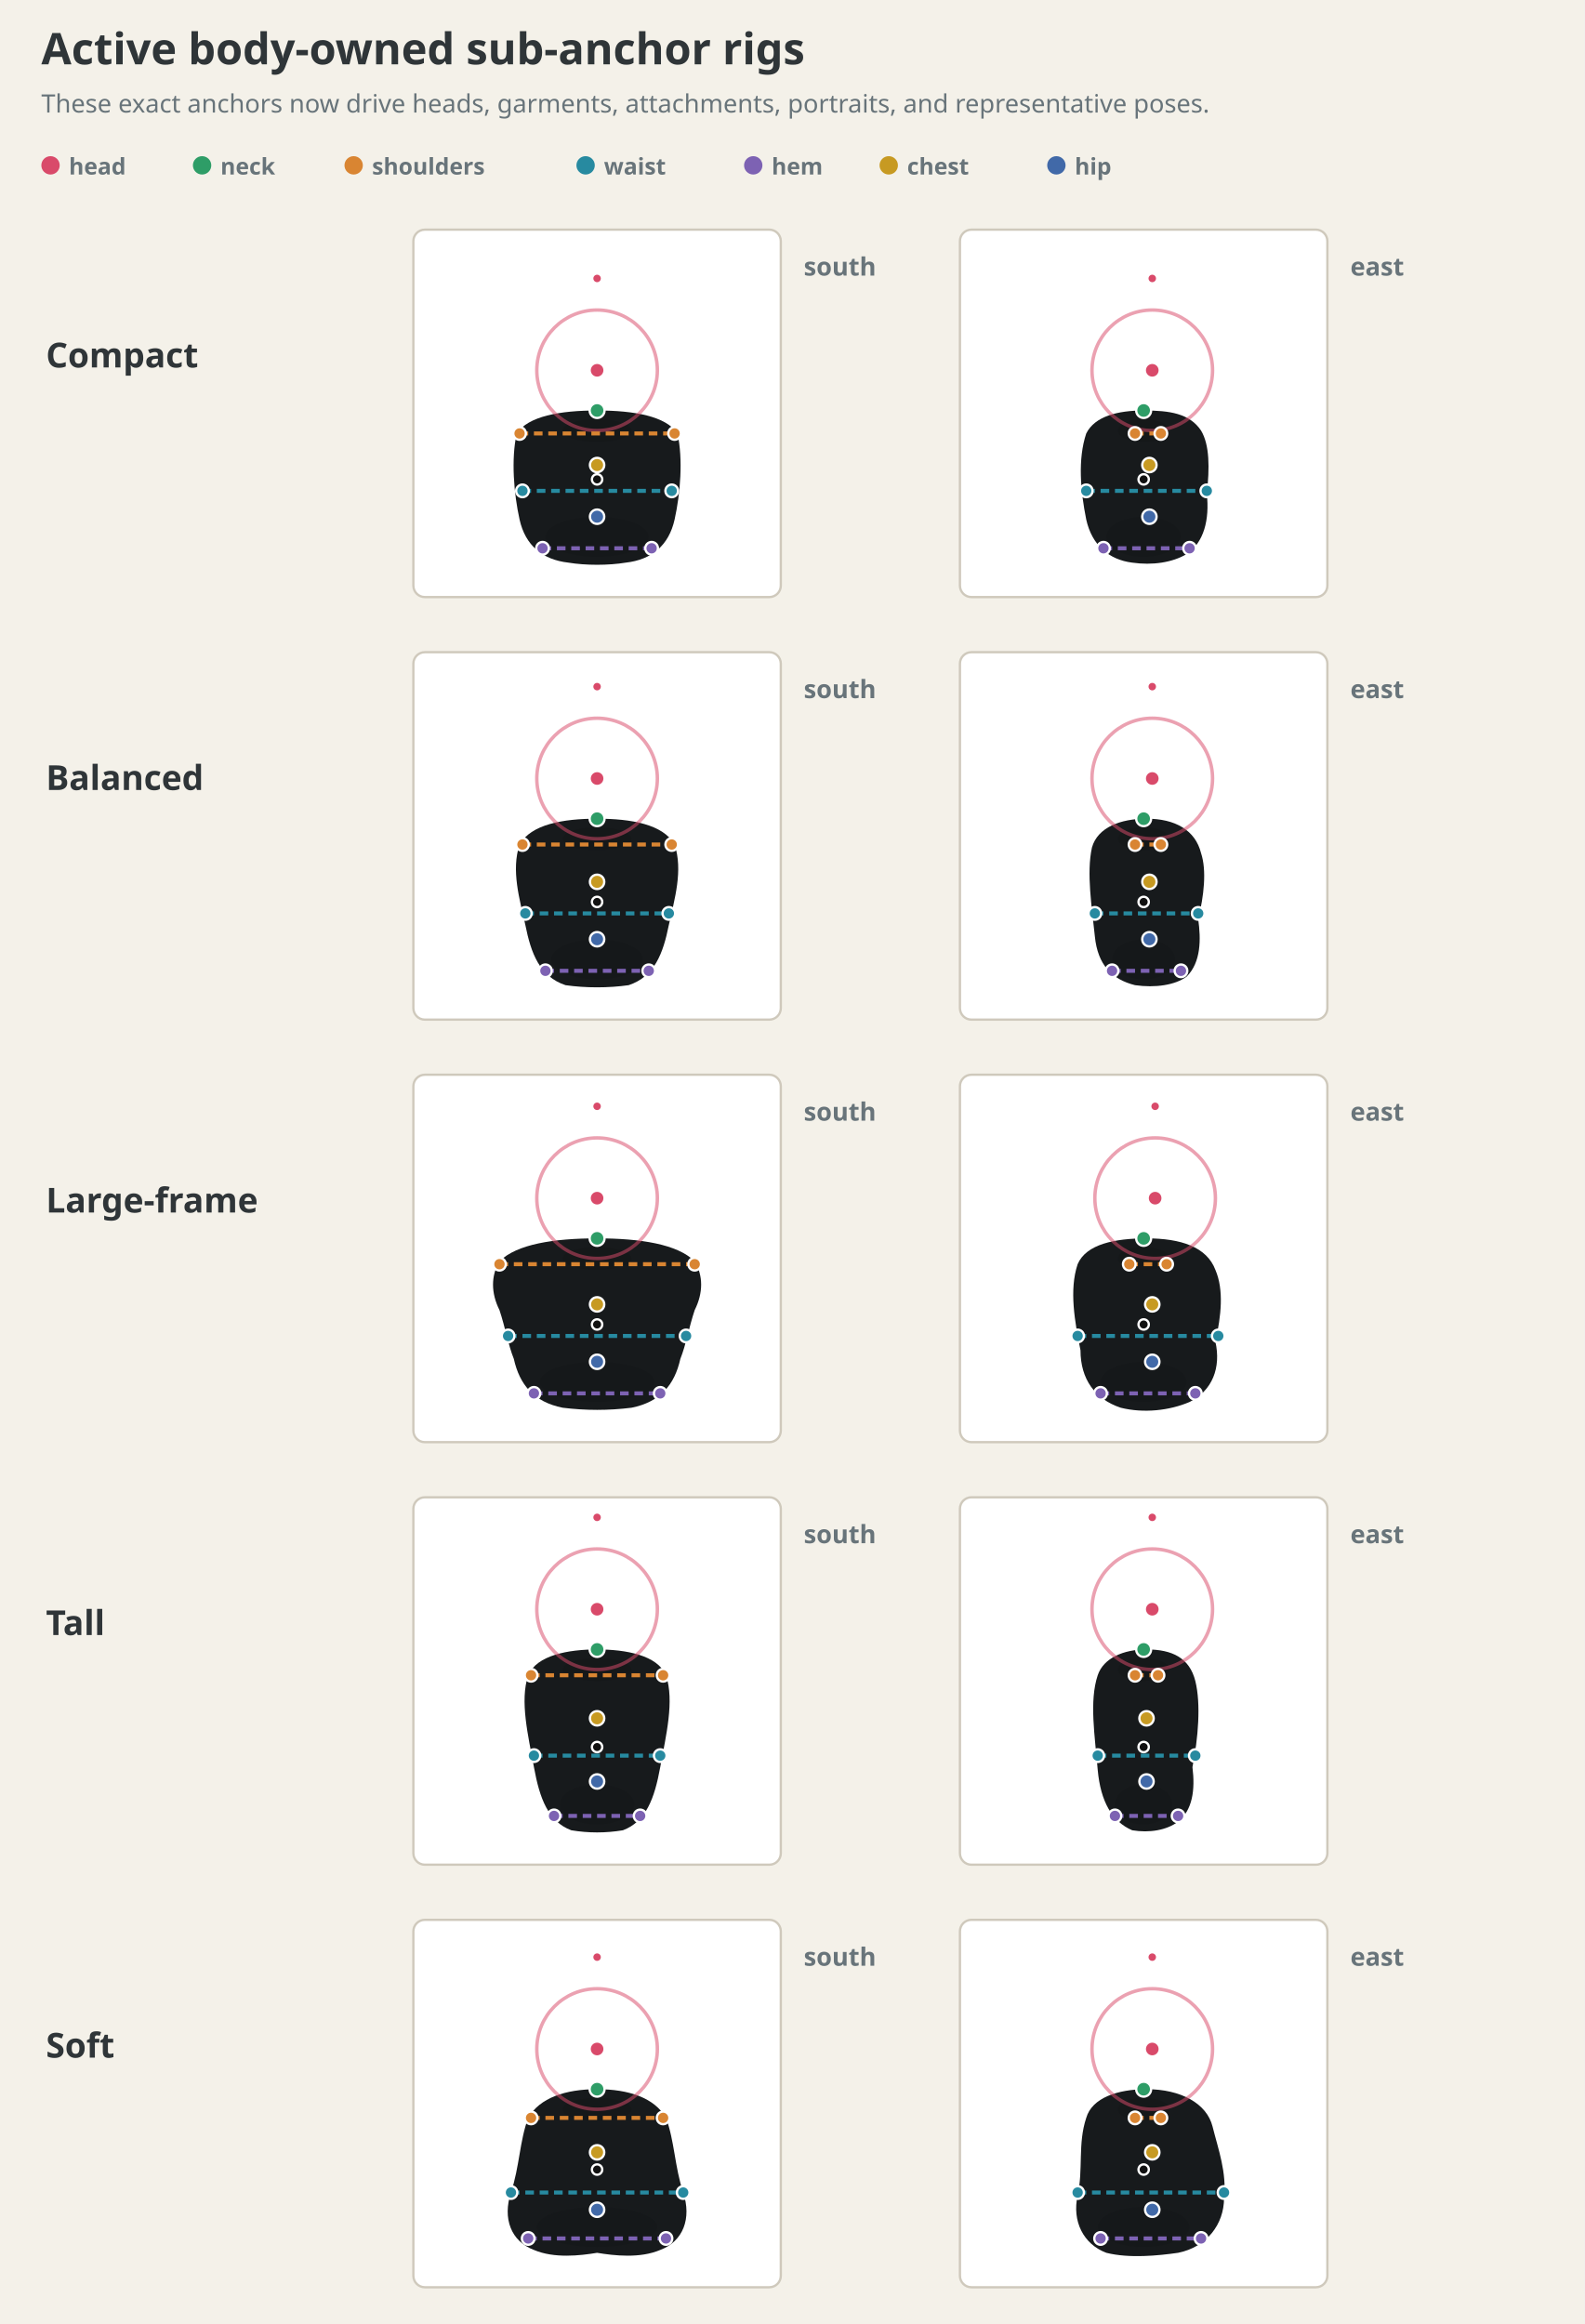
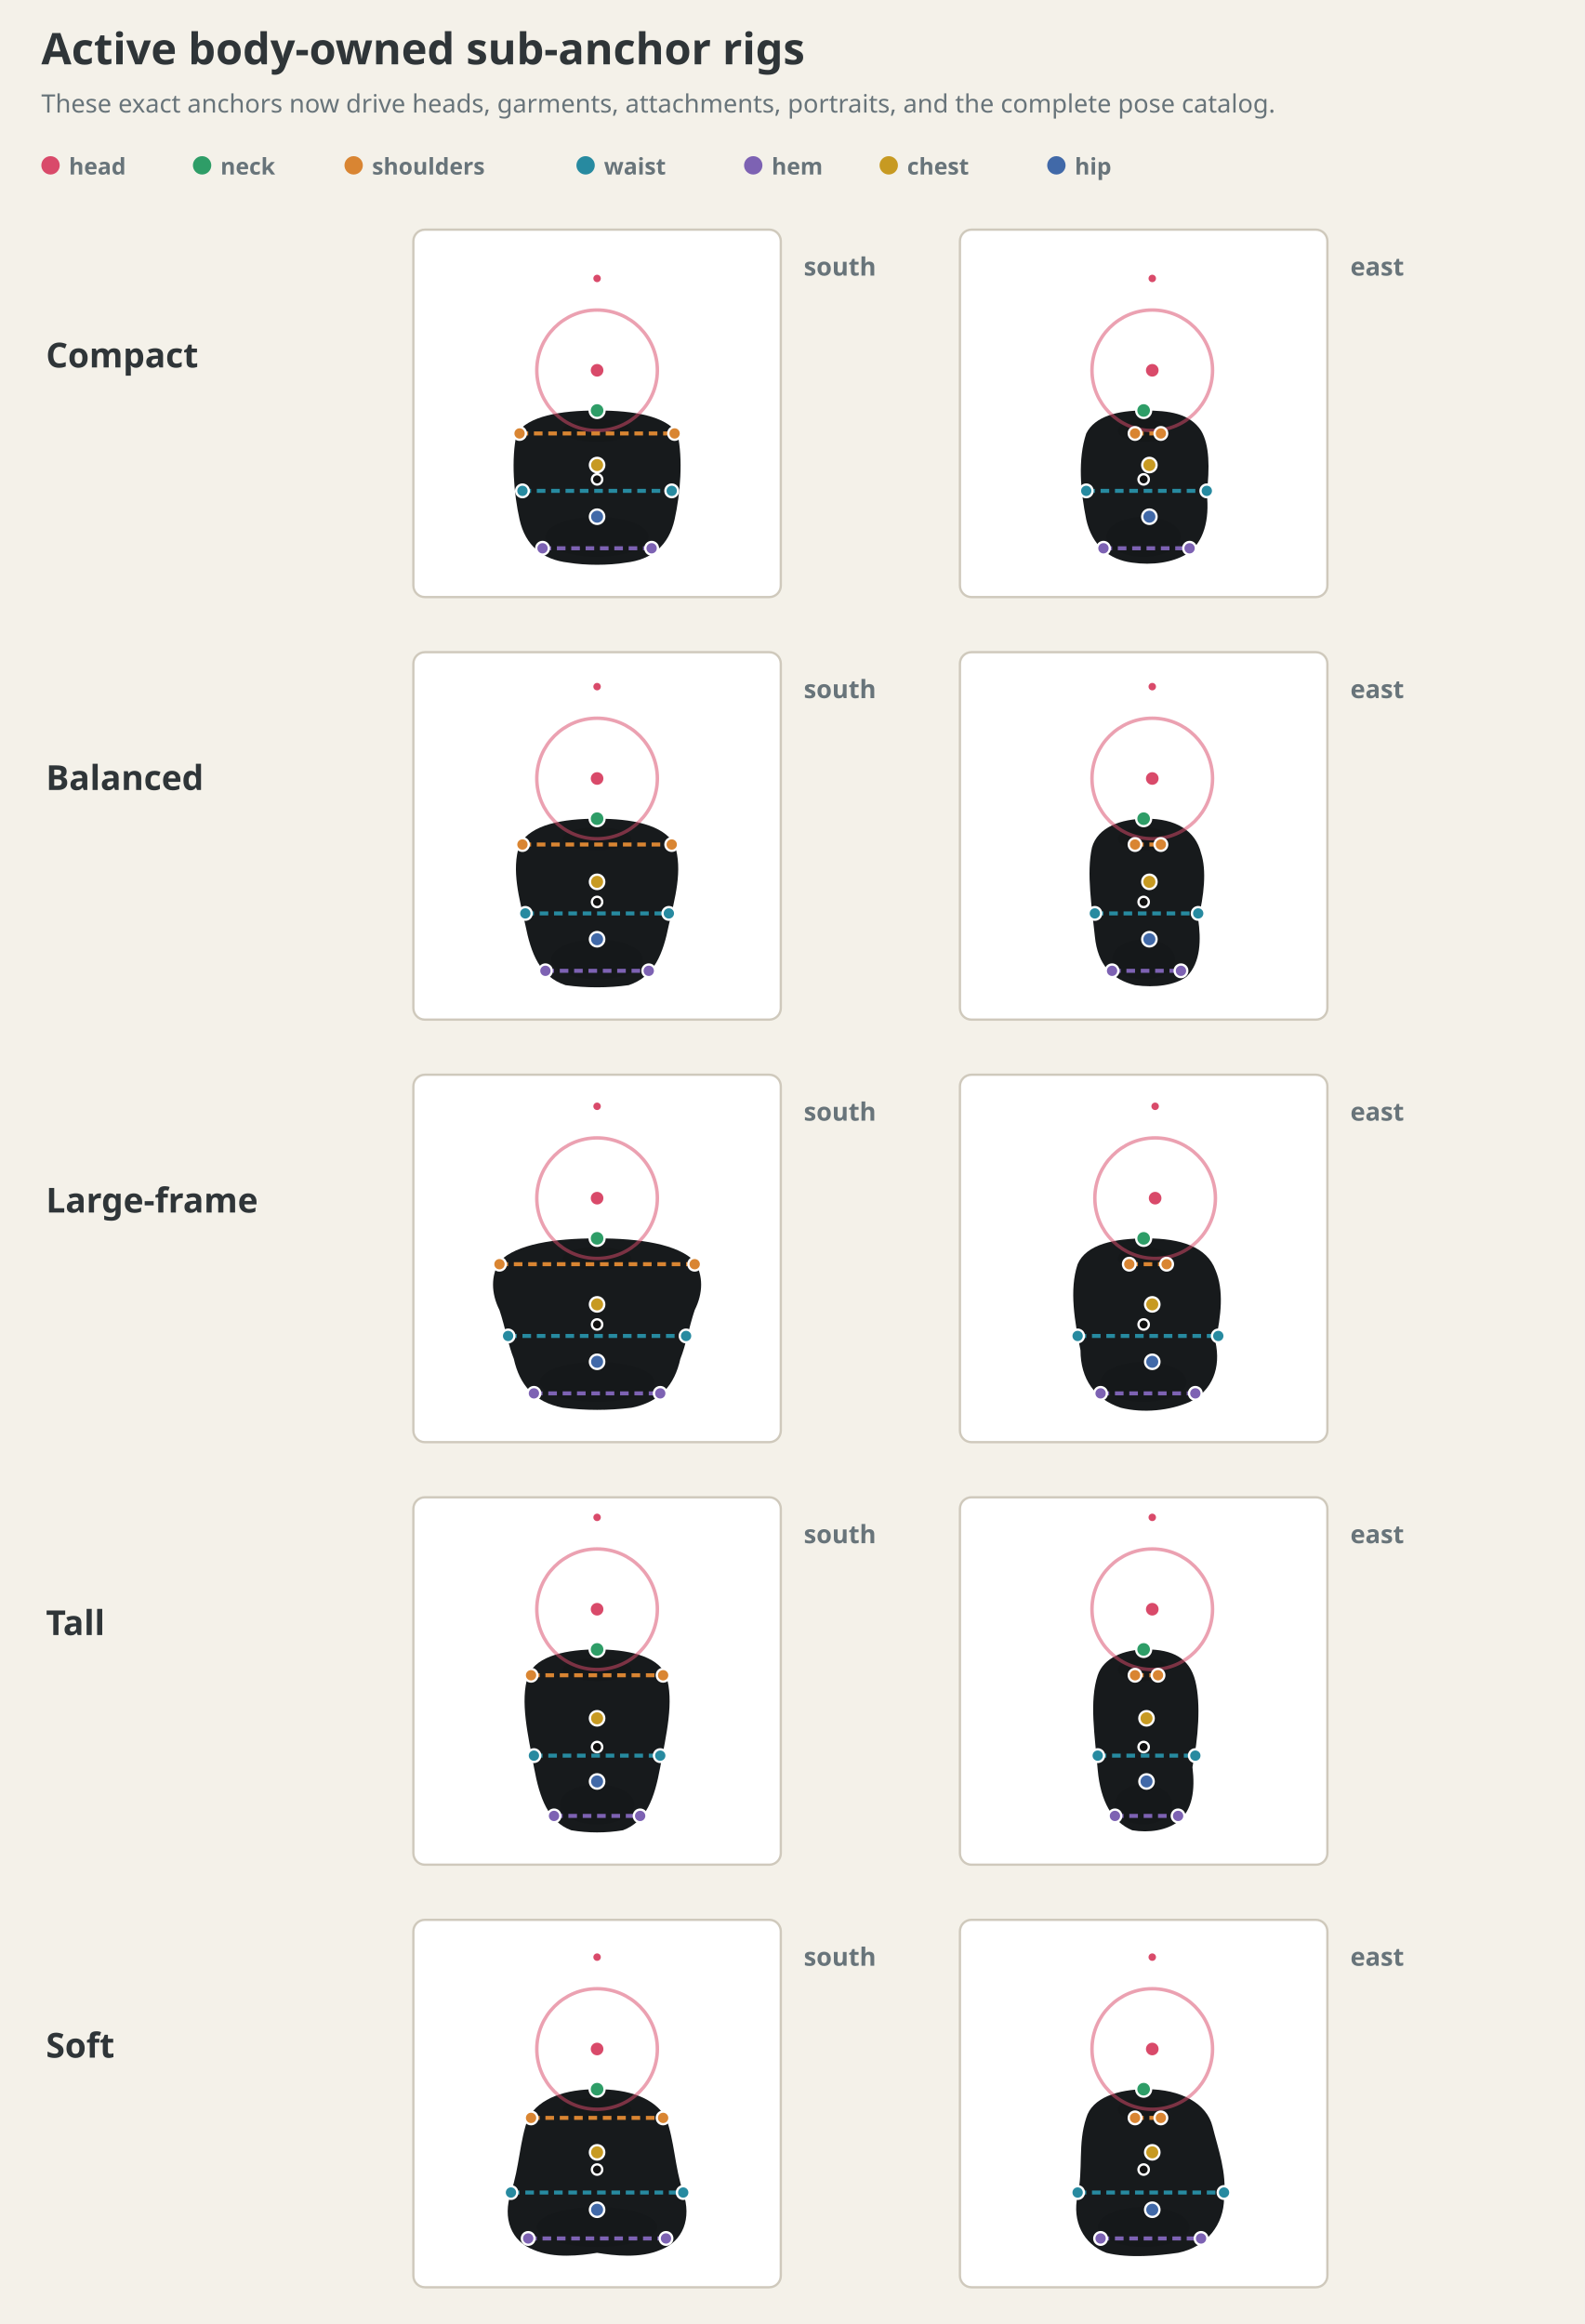
<svg xmlns="http://www.w3.org/2000/svg" width="690" height="1012" viewBox="0 0 690 1012">
  <rect width="690" height="1012" fill="#F4F1E9" />
  <text x="18" y="28" font-family="system-ui, sans-serif" font-size="19" font-weight="700" fill="#2F3538">Active body-owned sub-anchor rigs</text>
-   <text x="18" y="49" font-family="system-ui, sans-serif" font-size="11" font-weight="400" fill="#68747A">These exact anchors now drive heads, garments, attachments, portraits, and representative poses.</text>
+   <text x="18" y="49" font-family="system-ui, sans-serif" font-size="11" font-weight="400" fill="#68747A">These exact anchors now drive heads, garments, attachments, portraits, and the complete pose catalog.</text>
  <circle cx="22" cy="72" r="4" fill="#D94A6A" />
  <text x="30" y="76" font-family="system-ui, sans-serif" font-size="10" font-weight="600" fill="#68747A">head</text>
  <circle cx="88" cy="72" r="4" fill="#2E9D67" />
  <text x="96" y="76" font-family="system-ui, sans-serif" font-size="10" font-weight="600" fill="#68747A">neck</text>
  <circle cx="154" cy="72" r="4" fill="#D98532" />
  <text x="162" y="76" font-family="system-ui, sans-serif" font-size="10" font-weight="600" fill="#68747A">shoulders</text>
  <circle cx="255" cy="72" r="4" fill="#278AA0" />
  <text x="263" y="76" font-family="system-ui, sans-serif" font-size="10" font-weight="600" fill="#68747A">waist</text>
  <circle cx="328" cy="72" r="4" fill="#7D62B3" />
  <text x="336" y="76" font-family="system-ui, sans-serif" font-size="10" font-weight="600" fill="#68747A">hem</text>
  <circle cx="387" cy="72" r="4" fill="#C79A22" />
  <text x="395" y="76" font-family="system-ui, sans-serif" font-size="10" font-weight="600" fill="#68747A">chest</text>
  <circle cx="460" cy="72" r="4" fill="#4169A8" />
  <text x="468" y="76" font-family="system-ui, sans-serif" font-size="10" font-weight="600" fill="#68747A">hip</text>
  <text x="20" y="160" font-family="system-ui, sans-serif" font-size="15" font-weight="700" fill="#2F3538">Compact</text>
  <rect x="180" y="100" width="160" height="160" rx="5" fill="#FFFFFF" stroke="#CFC9BC" />
  <text x="350" y="120" font-family="system-ui, sans-serif" font-size="11" font-weight="600" fill="#68747A">south</text>
  <g transform="translate(180 100) scale(1.25)">
    <g transform="translate(64 0) scale(1 1) translate(-64 0)">
      <g transform="translate(64 87)">
        <path d="M 0 -24 C -13 -24 -24 -22 -28 -16 C -30 -7 -29 5 -27 14 C -25 23 -19 28 -10 29 C -4 30 4 30 10 29 C 19 28 25 23 27 14 C 29 5 30 -7 28 -16 C 24 -22 13 -24 0 -24 Z" fill="#171A1C" />
        <path d="M -18 20 a 18 7 0 1 0 36 0 a 18 7 0 1 0 -36 0 Z" fill="#00000012" />
      </g>
      <g transform="translate(64 87)">
        <path d="M -12 -17 a 12 4 0 1 0 24 0 a 12 4 0 1 0 -24 0 Z" fill="#00000018" />
      </g>
    </g>
  </g>
  <g transform="translate(180 100) scale(1.25)">
    <circle cx="64" cy="49" r="21" fill="none" stroke="#D94A6A" stroke-width="1.2" opacity="0.52" />
    <circle cx="64" cy="49" r="2.6" fill="#D94A6A" stroke="#FFFFFF" stroke-width="0.8" />
    <circle cx="64" cy="17" r="1.7" fill="#D94A6A" stroke="#FFFFFF" stroke-width="0.8" />
    <circle cx="64" cy="63" r="2.6" fill="#2E9D67" stroke="#FFFFFF" stroke-width="0.8" />
    <path d="M 37 71 L 91 71" stroke="#D98532" stroke-width="1.4" stroke-dasharray="3 2" />
    <circle cx="37" cy="71" r="2.2" fill="#D98532" stroke="#FFFFFF" stroke-width="0.8" />
    <circle cx="91" cy="71" r="2.2" fill="#D98532" stroke="#FFFFFF" stroke-width="0.8" />
    <path d="M 38 91 L 90 91" stroke="#278AA0" stroke-width="1.4" stroke-dasharray="3 2" />
    <circle cx="38" cy="91" r="2.2" fill="#278AA0" stroke="#FFFFFF" stroke-width="0.8" />
    <circle cx="90" cy="91" r="2.2" fill="#278AA0" stroke="#FFFFFF" stroke-width="0.8" />
    <path d="M 45 111 L 83 111" stroke="#7D62B3" stroke-width="1.4" stroke-dasharray="3 2" />
    <circle cx="45" cy="111" r="2.2" fill="#7D62B3" stroke="#FFFFFF" stroke-width="0.8" />
    <circle cx="83" cy="111" r="2.2" fill="#7D62B3" stroke="#FFFFFF" stroke-width="0.8" />
    <circle cx="64" cy="82" r="2.5" fill="#C79A22" stroke="#FFFFFF" stroke-width="0.8" />
    <circle cx="64" cy="100" r="2.5" fill="#4169A8" stroke="#FFFFFF" stroke-width="0.8" />
    <circle cx="64" cy="87" r="1.8" fill="#111111" stroke="#FFFFFF" stroke-width="0.8" />
  </g>
  <rect x="418" y="100" width="160" height="160" rx="5" fill="#FFFFFF" stroke="#CFC9BC" />
  <text x="588" y="120" font-family="system-ui, sans-serif" font-size="11" font-weight="600" fill="#68747A">east</text>
  <g transform="translate(418 100) scale(1.25)">
    <g transform="translate(64 0) scale(1 1) translate(-64 0)">
      <g transform="translate(64 87)">
        <path d="M 0 -24 C -9 -24 -17 -22 -20 -16 C -23 -7 -22 4 -20 14 C -18 23 -12 28 -4 29 C 3 30 10 29 15 26 C 21 22 23 14 22 5 C 23 -4 23 -12 20 -17 C 16 -23 9 -24 0 -24 Z" fill="#171A1C" />
        <path d="M -13 20 a 13 7 0 1 0 26 0 a 13 7 0 1 0 -26 0 Z" fill="#00000012" />
      </g>
      <g transform="translate(64 87)">
        <path d="M -9 -17 a 9 4 0 1 0 18 0 a 9 4 0 1 0 -18 0 Z" fill="#00000018" />
      </g>
    </g>
  </g>
  <g transform="translate(418 100) scale(1.25)">
    <circle cx="67" cy="49" r="21" fill="none" stroke="#D94A6A" stroke-width="1.2" opacity="0.52" />
    <circle cx="67" cy="49" r="2.6" fill="#D94A6A" stroke="#FFFFFF" stroke-width="0.8" />
    <circle cx="67" cy="17" r="1.7" fill="#D94A6A" stroke="#FFFFFF" stroke-width="0.8" />
    <circle cx="64" cy="63" r="2.6" fill="#2E9D67" stroke="#FFFFFF" stroke-width="0.8" />
    <path d="M 61 71 L 70 71" stroke="#D98532" stroke-width="1.4" stroke-dasharray="3 2" />
    <circle cx="61" cy="71" r="2.2" fill="#D98532" stroke="#FFFFFF" stroke-width="0.8" />
    <circle cx="70" cy="71" r="2.2" fill="#D98532" stroke="#FFFFFF" stroke-width="0.8" />
    <path d="M 44 91 L 86 91" stroke="#278AA0" stroke-width="1.4" stroke-dasharray="3 2" />
    <circle cx="44" cy="91" r="2.2" fill="#278AA0" stroke="#FFFFFF" stroke-width="0.8" />
    <circle cx="86" cy="91" r="2.2" fill="#278AA0" stroke="#FFFFFF" stroke-width="0.8" />
    <path d="M 50 111 L 80 111" stroke="#7D62B3" stroke-width="1.4" stroke-dasharray="3 2" />
    <circle cx="50" cy="111" r="2.2" fill="#7D62B3" stroke="#FFFFFF" stroke-width="0.8" />
    <circle cx="80" cy="111" r="2.2" fill="#7D62B3" stroke="#FFFFFF" stroke-width="0.8" />
    <circle cx="66" cy="82" r="2.5" fill="#C79A22" stroke="#FFFFFF" stroke-width="0.8" />
    <circle cx="66" cy="100" r="2.5" fill="#4169A8" stroke="#FFFFFF" stroke-width="0.8" />
    <circle cx="64" cy="87" r="1.8" fill="#111111" stroke="#FFFFFF" stroke-width="0.8" />
  </g>
  <text x="20" y="344" font-family="system-ui, sans-serif" font-size="15" font-weight="700" fill="#2F3538">Balanced</text>
  <rect x="180" y="284" width="160" height="160" rx="5" fill="#FFFFFF" stroke="#CFC9BC" />
  <text x="350" y="304" font-family="system-ui, sans-serif" font-size="11" font-weight="600" fill="#68747A">south</text>
  <g transform="translate(180 284) scale(1.25)">
    <g transform="translate(64 0) scale(1 1) translate(-64 0)">
      <g transform="translate(64 87)">
        <path d="M 0 -29 C -12 -29 -23 -27 -27 -20 C -30 -11 -27 -1 -25 8 C -23 18 -20 26 -11 29 C -4 30 4 30 11 29 C 20 26 23 18 25 8 C 27 -1 30 -11 27 -20 C 23 -27 12 -29 0 -29 Z" fill="#171A1C" />
        <path d="M -16 20 a 16 7 0 1 0 32 0 a 16 7 0 1 0 -32 0 Z" fill="#00000012" />
      </g>
      <g transform="translate(64 87)">
        <path d="M -12 -22 a 12 4 0 1 0 24 0 a 12 4 0 1 0 -24 0 Z" fill="#00000018" />
      </g>
    </g>
  </g>
  <g transform="translate(180 284) scale(1.25)">
    <circle cx="64" cy="44" r="21" fill="none" stroke="#D94A6A" stroke-width="1.2" opacity="0.52" />
    <circle cx="64" cy="44" r="2.6" fill="#D94A6A" stroke="#FFFFFF" stroke-width="0.8" />
    <circle cx="64" cy="12" r="1.7" fill="#D94A6A" stroke="#FFFFFF" stroke-width="0.8" />
    <circle cx="64" cy="58" r="2.6" fill="#2E9D67" stroke="#FFFFFF" stroke-width="0.8" />
    <path d="M 38 67 L 90 67" stroke="#D98532" stroke-width="1.4" stroke-dasharray="3 2" />
    <circle cx="38" cy="67" r="2.2" fill="#D98532" stroke="#FFFFFF" stroke-width="0.8" />
    <circle cx="90" cy="67" r="2.2" fill="#D98532" stroke="#FFFFFF" stroke-width="0.8" />
    <path d="M 39 91 L 89 91" stroke="#278AA0" stroke-width="1.4" stroke-dasharray="3 2" />
    <circle cx="39" cy="91" r="2.2" fill="#278AA0" stroke="#FFFFFF" stroke-width="0.8" />
    <circle cx="89" cy="91" r="2.2" fill="#278AA0" stroke="#FFFFFF" stroke-width="0.8" />
    <path d="M 46 111 L 82 111" stroke="#7D62B3" stroke-width="1.4" stroke-dasharray="3 2" />
    <circle cx="46" cy="111" r="2.2" fill="#7D62B3" stroke="#FFFFFF" stroke-width="0.8" />
    <circle cx="82" cy="111" r="2.2" fill="#7D62B3" stroke="#FFFFFF" stroke-width="0.8" />
    <circle cx="64" cy="80" r="2.5" fill="#C79A22" stroke="#FFFFFF" stroke-width="0.8" />
    <circle cx="64" cy="100" r="2.5" fill="#4169A8" stroke="#FFFFFF" stroke-width="0.8" />
    <circle cx="64" cy="87" r="1.8" fill="#111111" stroke="#FFFFFF" stroke-width="0.8" />
  </g>
  <rect x="418" y="284" width="160" height="160" rx="5" fill="#FFFFFF" stroke="#CFC9BC" />
  <text x="588" y="304" font-family="system-ui, sans-serif" font-size="11" font-weight="600" fill="#68747A">east</text>
  <g transform="translate(418 284) scale(1.25)">
    <g transform="translate(64 0) scale(1 1) translate(-64 0)">
      <g transform="translate(64 87)">
        <path d="M 1 -29 C -8 -29 -16 -26 -18 -19 C -20 -10 -18 2 -17 12 C -16 22 -11 27 -3 29 C 4 30 11 29 15 26 C 20 21 20 13 19 6 C 21 -2 22 -11 20 -17 C 18 -25 11 -29 1 -29 Z" fill="#171A1C" />
        <path d="M -11 20 a 11 7 0 1 0 22 0 a 11 7 0 1 0 -22 0 Z" fill="#00000012" />
      </g>
      <g transform="translate(64 87)">
        <path d="M -9 -22 a 9 4 0 1 0 18 0 a 9 4 0 1 0 -18 0 Z" fill="#00000018" />
      </g>
    </g>
  </g>
  <g transform="translate(418 284) scale(1.25)">
    <circle cx="67" cy="44" r="21" fill="none" stroke="#D94A6A" stroke-width="1.2" opacity="0.52" />
    <circle cx="67" cy="44" r="2.6" fill="#D94A6A" stroke="#FFFFFF" stroke-width="0.8" />
    <circle cx="67" cy="12" r="1.7" fill="#D94A6A" stroke="#FFFFFF" stroke-width="0.8" />
    <circle cx="64" cy="58" r="2.6" fill="#2E9D67" stroke="#FFFFFF" stroke-width="0.8" />
    <path d="M 61 67 L 70 67" stroke="#D98532" stroke-width="1.4" stroke-dasharray="3 2" />
    <circle cx="61" cy="67" r="2.2" fill="#D98532" stroke="#FFFFFF" stroke-width="0.8" />
    <circle cx="70" cy="67" r="2.2" fill="#D98532" stroke="#FFFFFF" stroke-width="0.8" />
    <path d="M 47 91 L 83 91" stroke="#278AA0" stroke-width="1.4" stroke-dasharray="3 2" />
    <circle cx="47" cy="91" r="2.2" fill="#278AA0" stroke="#FFFFFF" stroke-width="0.8" />
    <circle cx="83" cy="91" r="2.2" fill="#278AA0" stroke="#FFFFFF" stroke-width="0.8" />
    <path d="M 53 111 L 77 111" stroke="#7D62B3" stroke-width="1.4" stroke-dasharray="3 2" />
    <circle cx="53" cy="111" r="2.2" fill="#7D62B3" stroke="#FFFFFF" stroke-width="0.8" />
    <circle cx="77" cy="111" r="2.2" fill="#7D62B3" stroke="#FFFFFF" stroke-width="0.8" />
    <circle cx="66" cy="80" r="2.5" fill="#C79A22" stroke="#FFFFFF" stroke-width="0.8" />
    <circle cx="66" cy="100" r="2.5" fill="#4169A8" stroke="#FFFFFF" stroke-width="0.8" />
    <circle cx="64" cy="87" r="1.8" fill="#111111" stroke="#FFFFFF" stroke-width="0.8" />
  </g>
  <text x="20" y="528" font-family="system-ui, sans-serif" font-size="15" font-weight="700" fill="#2F3538">Large-frame</text>
  <rect x="180" y="468" width="160" height="160" rx="5" fill="#FFFFFF" stroke="#CFC9BC" />
  <text x="350" y="488" font-family="system-ui, sans-serif" font-size="11" font-weight="600" fill="#68747A">south</text>
  <g transform="translate(180 468) scale(1.25)">
    <g transform="translate(64 0) scale(1 1) translate(-64 0)">
      <g transform="translate(64 87)">
        <path d="M 0 -30 C -15 -30 -28 -28 -34 -22 C -37 -17 -37 -11 -34 -5 C -32 1 -31 7 -29 12 C -27 21 -22 27 -12 29 C -4 30 4 30 12 29 C 22 27 27 21 29 12 C 31 7 32 1 34 -5 C 37 -11 37 -17 34 -22 C 28 -28 15 -30 0 -30 Z" fill="#171A1C" />
        <path d="M -20 20 a 20 7 0 1 0 40 0 a 20 7 0 1 0 -40 0 Z" fill="#00000012" />
      </g>
      <g transform="translate(64 87)">
        <path d="M -12 -23 a 12 4 0 1 0 24 0 a 12 4 0 1 0 -24 0 Z" fill="#00000018" />
      </g>
    </g>
  </g>
  <g transform="translate(180 468) scale(1.25)">
    <circle cx="64" cy="43" r="21" fill="none" stroke="#D94A6A" stroke-width="1.2" opacity="0.52" />
    <circle cx="64" cy="43" r="2.6" fill="#D94A6A" stroke="#FFFFFF" stroke-width="0.8" />
    <circle cx="64" cy="11" r="1.7" fill="#D94A6A" stroke="#FFFFFF" stroke-width="0.8" />
    <circle cx="64" cy="57" r="2.6" fill="#2E9D67" stroke="#FFFFFF" stroke-width="0.8" />
    <path d="M 30 66 L 98 66" stroke="#D98532" stroke-width="1.4" stroke-dasharray="3 2" />
    <circle cx="30" cy="66" r="2.2" fill="#D98532" stroke="#FFFFFF" stroke-width="0.8" />
    <circle cx="98" cy="66" r="2.2" fill="#D98532" stroke="#FFFFFF" stroke-width="0.8" />
    <path d="M 33 91 L 95 91" stroke="#278AA0" stroke-width="1.4" stroke-dasharray="3 2" />
    <circle cx="33" cy="91" r="2.2" fill="#278AA0" stroke="#FFFFFF" stroke-width="0.8" />
    <circle cx="95" cy="91" r="2.2" fill="#278AA0" stroke="#FFFFFF" stroke-width="0.8" />
    <path d="M 42 111 L 86 111" stroke="#7D62B3" stroke-width="1.4" stroke-dasharray="3 2" />
    <circle cx="42" cy="111" r="2.2" fill="#7D62B3" stroke="#FFFFFF" stroke-width="0.8" />
    <circle cx="86" cy="111" r="2.2" fill="#7D62B3" stroke="#FFFFFF" stroke-width="0.8" />
    <circle cx="64" cy="80" r="2.5" fill="#C79A22" stroke="#FFFFFF" stroke-width="0.8" />
    <circle cx="64" cy="100" r="2.5" fill="#4169A8" stroke="#FFFFFF" stroke-width="0.8" />
    <circle cx="64" cy="87" r="1.8" fill="#111111" stroke="#FFFFFF" stroke-width="0.8" />
  </g>
  <rect x="418" y="468" width="160" height="160" rx="5" fill="#FFFFFF" stroke="#CFC9BC" />
  <text x="588" y="488" font-family="system-ui, sans-serif" font-size="11" font-weight="600" fill="#68747A">east</text>
  <g transform="translate(418 468) scale(1.25)">
    <g transform="translate(64 0) scale(1 1) translate(-64 0)">
      <g transform="translate(64 87)">
        <path d="M 1 -30 C -10 -30 -20 -28 -23 -21 C -26 -12 -24 -1 -22 9 C -22 19 -17 26 -8 29 C 0 31 9 30 16 27 C 24 23 27 15 25 6 C 27 -3 28 -12 25 -19 C 22 -27 13 -30 1 -30 Z" fill="#171A1C" />
        <path d="M -15 20 a 15 7 0 1 0 30 0 a 15 7 0 1 0 -30 0 Z" fill="#00000012" />
      </g>
      <g transform="translate(64 87)">
        <path d="M -9 -23 a 9 4 0 1 0 18 0 a 9 4 0 1 0 -18 0 Z" fill="#00000018" />
      </g>
    </g>
  </g>
  <g transform="translate(418 468) scale(1.25)">
    <circle cx="68" cy="43" r="21" fill="none" stroke="#D94A6A" stroke-width="1.2" opacity="0.52" />
    <circle cx="68" cy="43" r="2.6" fill="#D94A6A" stroke="#FFFFFF" stroke-width="0.8" />
    <circle cx="68" cy="11" r="1.7" fill="#D94A6A" stroke="#FFFFFF" stroke-width="0.8" />
    <circle cx="64" cy="57" r="2.6" fill="#2E9D67" stroke="#FFFFFF" stroke-width="0.8" />
    <path d="M 59 66 L 72 66" stroke="#D98532" stroke-width="1.4" stroke-dasharray="3 2" />
    <circle cx="59" cy="66" r="2.2" fill="#D98532" stroke="#FFFFFF" stroke-width="0.8" />
    <circle cx="72" cy="66" r="2.2" fill="#D98532" stroke="#FFFFFF" stroke-width="0.8" />
    <path d="M 41 91 L 90 91" stroke="#278AA0" stroke-width="1.4" stroke-dasharray="3 2" />
    <circle cx="41" cy="91" r="2.2" fill="#278AA0" stroke="#FFFFFF" stroke-width="0.8" />
    <circle cx="90" cy="91" r="2.2" fill="#278AA0" stroke="#FFFFFF" stroke-width="0.8" />
    <path d="M 49 111 L 82 111" stroke="#7D62B3" stroke-width="1.4" stroke-dasharray="3 2" />
    <circle cx="49" cy="111" r="2.2" fill="#7D62B3" stroke="#FFFFFF" stroke-width="0.8" />
    <circle cx="82" cy="111" r="2.2" fill="#7D62B3" stroke="#FFFFFF" stroke-width="0.8" />
    <circle cx="67" cy="80" r="2.5" fill="#C79A22" stroke="#FFFFFF" stroke-width="0.8" />
    <circle cx="67" cy="100" r="2.5" fill="#4169A8" stroke="#FFFFFF" stroke-width="0.8" />
    <circle cx="64" cy="87" r="1.8" fill="#111111" stroke="#FFFFFF" stroke-width="0.8" />
  </g>
  <text x="20" y="712" font-family="system-ui, sans-serif" font-size="15" font-weight="700" fill="#2F3538">Tall</text>
  <rect x="180" y="652" width="160" height="160" rx="5" fill="#FFFFFF" stroke="#CFC9BC" />
  <text x="350" y="672" font-family="system-ui, sans-serif" font-size="11" font-weight="600" fill="#68747A">south</text>
  <g transform="translate(180 652) scale(1.25)">
    <g transform="translate(64 0) scale(1 1) translate(-64 0)">
      <g transform="translate(64 87)">
        <path d="M 0 -34 C -10 -34 -21 -32 -24 -25 C -27 -16 -24 -4 -22 7 C -20 18 -17 26 -9 29 C -3 30 3 30 9 29 C 17 26 20 18 22 7 C 24 -4 27 -16 24 -25 C 21 -32 10 -34 0 -34 Z" fill="#171A1C" />
        <path d="M -13 20 a 13 7 0 1 0 26 0 a 13 7 0 1 0 -26 0 Z" fill="#00000012" />
      </g>
      <g transform="translate(64 87)">
        <path d="M -12 -27 a 12 4 0 1 0 24 0 a 12 4 0 1 0 -24 0 Z" fill="#00000018" />
      </g>
    </g>
  </g>
  <g transform="translate(180 652) scale(1.25)">
    <circle cx="64" cy="39" r="21" fill="none" stroke="#D94A6A" stroke-width="1.2" opacity="0.52" />
    <circle cx="64" cy="39" r="2.6" fill="#D94A6A" stroke="#FFFFFF" stroke-width="0.8" />
    <circle cx="64" cy="7" r="1.7" fill="#D94A6A" stroke="#FFFFFF" stroke-width="0.8" />
    <circle cx="64" cy="53" r="2.6" fill="#2E9D67" stroke="#FFFFFF" stroke-width="0.8" />
    <path d="M 41 62 L 87 62" stroke="#D98532" stroke-width="1.4" stroke-dasharray="3 2" />
    <circle cx="41" cy="62" r="2.2" fill="#D98532" stroke="#FFFFFF" stroke-width="0.8" />
    <circle cx="87" cy="62" r="2.2" fill="#D98532" stroke="#FFFFFF" stroke-width="0.8" />
    <path d="M 42 90 L 86 90" stroke="#278AA0" stroke-width="1.4" stroke-dasharray="3 2" />
    <circle cx="42" cy="90" r="2.2" fill="#278AA0" stroke="#FFFFFF" stroke-width="0.8" />
    <circle cx="86" cy="90" r="2.2" fill="#278AA0" stroke="#FFFFFF" stroke-width="0.8" />
    <path d="M 49 111 L 79 111" stroke="#7D62B3" stroke-width="1.4" stroke-dasharray="3 2" />
    <circle cx="49" cy="111" r="2.2" fill="#7D62B3" stroke="#FFFFFF" stroke-width="0.8" />
    <circle cx="79" cy="111" r="2.2" fill="#7D62B3" stroke="#FFFFFF" stroke-width="0.8" />
    <circle cx="64" cy="77" r="2.5" fill="#C79A22" stroke="#FFFFFF" stroke-width="0.8" />
    <circle cx="64" cy="99" r="2.5" fill="#4169A8" stroke="#FFFFFF" stroke-width="0.8" />
    <circle cx="64" cy="87" r="1.8" fill="#111111" stroke="#FFFFFF" stroke-width="0.8" />
  </g>
  <rect x="418" y="652" width="160" height="160" rx="5" fill="#FFFFFF" stroke="#CFC9BC" />
  <text x="588" y="672" font-family="system-ui, sans-serif" font-size="11" font-weight="600" fill="#68747A">east</text>
  <g transform="translate(418 652) scale(1.25)">
    <g transform="translate(64 0) scale(1 1) translate(-64 0)">
      <g transform="translate(64 87)">
        <path d="M 1 -34 C -7 -34 -14 -31 -16 -25 C -19 -16 -17 -4 -16 8 C -15 19 -11 26 -4 29 C 2 30 8 29 12 26 C 17 22 18 15 17 7 C 19 -3 20 -15 18 -23 C 16 -31 10 -34 1 -34 Z" fill="#171A1C" />
        <path d="M -10 20 a 10 7 0 1 0 20 0 a 10 7 0 1 0 -20 0 Z" fill="#00000012" />
      </g>
      <g transform="translate(64 87)">
        <path d="M -9 -27 a 9 4 0 1 0 18 0 a 9 4 0 1 0 -18 0 Z" fill="#00000018" />
      </g>
    </g>
  </g>
  <g transform="translate(418 652) scale(1.25)">
    <circle cx="67" cy="39" r="21" fill="none" stroke="#D94A6A" stroke-width="1.2" opacity="0.52" />
    <circle cx="67" cy="39" r="2.6" fill="#D94A6A" stroke="#FFFFFF" stroke-width="0.8" />
    <circle cx="67" cy="7" r="1.7" fill="#D94A6A" stroke="#FFFFFF" stroke-width="0.8" />
    <circle cx="64" cy="53" r="2.6" fill="#2E9D67" stroke="#FFFFFF" stroke-width="0.8" />
    <path d="M 61 62 L 69 62" stroke="#D98532" stroke-width="1.4" stroke-dasharray="3 2" />
    <circle cx="61" cy="62" r="2.2" fill="#D98532" stroke="#FFFFFF" stroke-width="0.8" />
    <circle cx="69" cy="62" r="2.2" fill="#D98532" stroke="#FFFFFF" stroke-width="0.8" />
    <path d="M 48 90 L 82 90" stroke="#278AA0" stroke-width="1.4" stroke-dasharray="3 2" />
    <circle cx="48" cy="90" r="2.2" fill="#278AA0" stroke="#FFFFFF" stroke-width="0.8" />
    <circle cx="82" cy="90" r="2.2" fill="#278AA0" stroke="#FFFFFF" stroke-width="0.8" />
    <path d="M 54 111 L 76 111" stroke="#7D62B3" stroke-width="1.4" stroke-dasharray="3 2" />
    <circle cx="54" cy="111" r="2.2" fill="#7D62B3" stroke="#FFFFFF" stroke-width="0.8" />
    <circle cx="76" cy="111" r="2.2" fill="#7D62B3" stroke="#FFFFFF" stroke-width="0.8" />
    <circle cx="65" cy="77" r="2.5" fill="#C79A22" stroke="#FFFFFF" stroke-width="0.8" />
    <circle cx="65" cy="99" r="2.5" fill="#4169A8" stroke="#FFFFFF" stroke-width="0.8" />
    <circle cx="64" cy="87" r="1.8" fill="#111111" stroke="#FFFFFF" stroke-width="0.8" />
  </g>
  <text x="20" y="896" font-family="system-ui, sans-serif" font-size="15" font-weight="700" fill="#2F3538">Soft</text>
  <rect x="180" y="836" width="160" height="160" rx="5" fill="#FFFFFF" stroke="#CFC9BC" />
  <text x="350" y="856" font-family="system-ui, sans-serif" font-size="11" font-weight="600" fill="#68747A">south</text>
  <g transform="translate(180 836) scale(1.25)">
    <g transform="translate(64 0) scale(1 1) translate(-64 0)">
      <g transform="translate(64 87)">
        <path d="M 0 -28 C -11 -28 -20 -25 -24 -18 C -27 -10 -27 -1 -30 8 C -33 17 -30 25 -22 28 C -15 31 -6 30 0 29 C 6 30 15 31 22 28 C 30 25 33 17 30 8 C 27 -1 27 -10 24 -18 C 20 -25 11 -28 0 -28 Z" fill="#171A1C" />
        <path d="M -21 20 a 21 7 0 1 0 42 0 a 21 7 0 1 0 -42 0 Z" fill="#00000012" />
      </g>
      <g transform="translate(64 87)">
        <path d="M -12 -21 a 12 4 0 1 0 24 0 a 12 4 0 1 0 -24 0 Z" fill="#00000018" />
      </g>
    </g>
  </g>
  <g transform="translate(180 836) scale(1.25)">
    <circle cx="64" cy="45" r="21" fill="none" stroke="#D94A6A" stroke-width="1.2" opacity="0.52" />
    <circle cx="64" cy="45" r="2.6" fill="#D94A6A" stroke="#FFFFFF" stroke-width="0.8" />
    <circle cx="64" cy="13" r="1.7" fill="#D94A6A" stroke="#FFFFFF" stroke-width="0.8" />
    <circle cx="64" cy="59" r="2.6" fill="#2E9D67" stroke="#FFFFFF" stroke-width="0.8" />
    <path d="M 41 69 L 87 69" stroke="#D98532" stroke-width="1.4" stroke-dasharray="3 2" />
    <circle cx="41" cy="69" r="2.2" fill="#D98532" stroke="#FFFFFF" stroke-width="0.8" />
    <circle cx="87" cy="69" r="2.2" fill="#D98532" stroke="#FFFFFF" stroke-width="0.8" />
    <path d="M 34 95 L 94 95" stroke="#278AA0" stroke-width="1.4" stroke-dasharray="3 2" />
    <circle cx="34" cy="95" r="2.2" fill="#278AA0" stroke="#FFFFFF" stroke-width="0.8" />
    <circle cx="94" cy="95" r="2.2" fill="#278AA0" stroke="#FFFFFF" stroke-width="0.8" />
    <path d="M 40 111 L 88 111" stroke="#7D62B3" stroke-width="1.4" stroke-dasharray="3 2" />
    <circle cx="40" cy="111" r="2.2" fill="#7D62B3" stroke="#FFFFFF" stroke-width="0.8" />
    <circle cx="88" cy="111" r="2.2" fill="#7D62B3" stroke="#FFFFFF" stroke-width="0.8" />
    <circle cx="64" cy="81" r="2.5" fill="#C79A22" stroke="#FFFFFF" stroke-width="0.8" />
    <circle cx="64" cy="101" r="2.5" fill="#4169A8" stroke="#FFFFFF" stroke-width="0.8" />
    <circle cx="64" cy="87" r="1.8" fill="#111111" stroke="#FFFFFF" stroke-width="0.8" />
  </g>
  <rect x="418" y="836" width="160" height="160" rx="5" fill="#FFFFFF" stroke="#CFC9BC" />
  <text x="588" y="856" font-family="system-ui, sans-serif" font-size="11" font-weight="600" fill="#68747A">east</text>
  <g transform="translate(418 836) scale(1.25)">
    <g transform="translate(64 0) scale(1 1) translate(-64 0)">
      <g transform="translate(64 87)">
        <path d="M 1 -28 C -9 -28 -18 -25 -20 -18 C -23 -9 -21 0 -23 9 C -25 18 -21 26 -13 29 C -5 31 5 30 12 29 C 22 27 28 19 28 10 C 29 1 26 -7 24 -15 C 22 -23 13 -28 1 -28 Z" fill="#171A1C" />
        <path d="M -16 20 a 16 7 0 1 0 32 0 a 16 7 0 1 0 -32 0 Z" fill="#00000012" />
      </g>
      <g transform="translate(64 87)">
        <path d="M -9 -21 a 9 4 0 1 0 18 0 a 9 4 0 1 0 -18 0 Z" fill="#00000018" />
      </g>
    </g>
  </g>
  <g transform="translate(418 836) scale(1.25)">
    <circle cx="67" cy="45" r="21" fill="none" stroke="#D94A6A" stroke-width="1.2" opacity="0.52" />
    <circle cx="67" cy="45" r="2.6" fill="#D94A6A" stroke="#FFFFFF" stroke-width="0.8" />
    <circle cx="67" cy="13" r="1.7" fill="#D94A6A" stroke="#FFFFFF" stroke-width="0.8" />
    <circle cx="64" cy="59" r="2.6" fill="#2E9D67" stroke="#FFFFFF" stroke-width="0.8" />
    <path d="M 61 69 L 70 69" stroke="#D98532" stroke-width="1.4" stroke-dasharray="3 2" />
    <circle cx="61" cy="69" r="2.2" fill="#D98532" stroke="#FFFFFF" stroke-width="0.8" />
    <circle cx="70" cy="69" r="2.2" fill="#D98532" stroke="#FFFFFF" stroke-width="0.8" />
    <path d="M 41 95 L 92 95" stroke="#278AA0" stroke-width="1.4" stroke-dasharray="3 2" />
    <circle cx="41" cy="95" r="2.2" fill="#278AA0" stroke="#FFFFFF" stroke-width="0.8" />
    <circle cx="92" cy="95" r="2.2" fill="#278AA0" stroke="#FFFFFF" stroke-width="0.8" />
    <path d="M 49 111 L 84 111" stroke="#7D62B3" stroke-width="1.4" stroke-dasharray="3 2" />
    <circle cx="49" cy="111" r="2.2" fill="#7D62B3" stroke="#FFFFFF" stroke-width="0.8" />
    <circle cx="84" cy="111" r="2.2" fill="#7D62B3" stroke="#FFFFFF" stroke-width="0.8" />
    <circle cx="67" cy="81" r="2.5" fill="#C79A22" stroke="#FFFFFF" stroke-width="0.8" />
    <circle cx="67" cy="101" r="2.5" fill="#4169A8" stroke="#FFFFFF" stroke-width="0.8" />
    <circle cx="64" cy="87" r="1.8" fill="#111111" stroke="#FFFFFF" stroke-width="0.8" />
  </g>
</svg>
